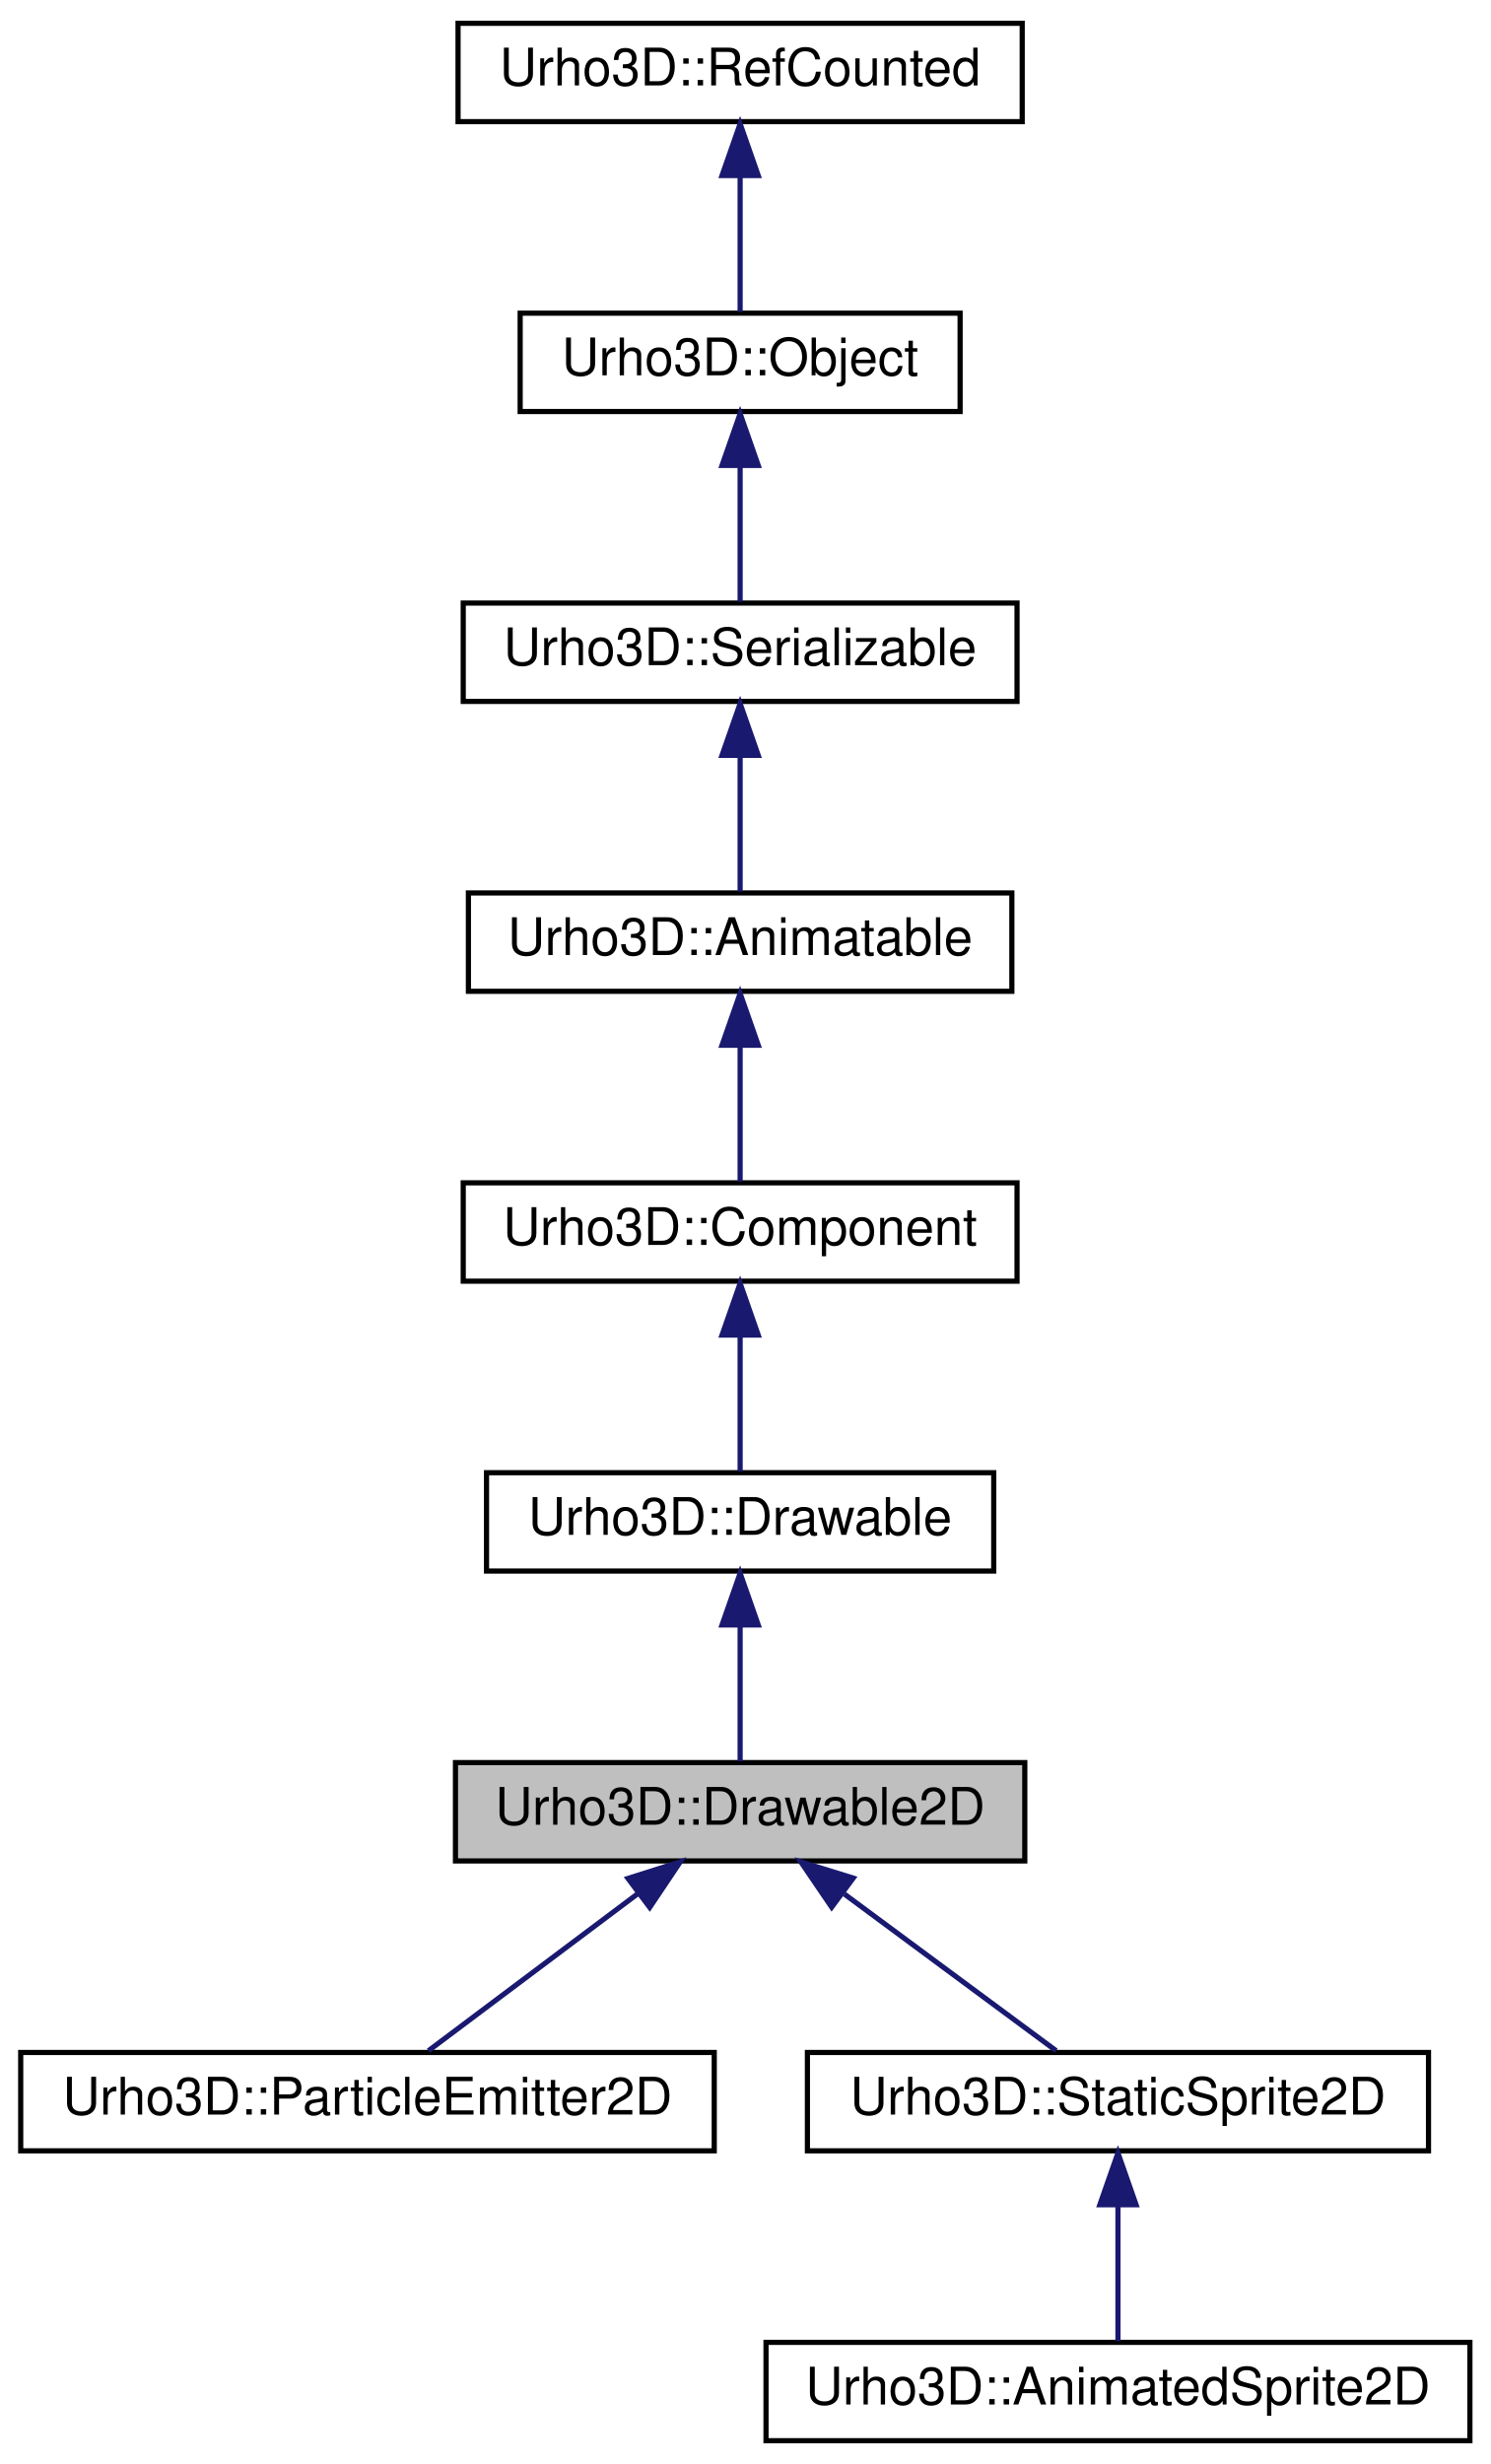
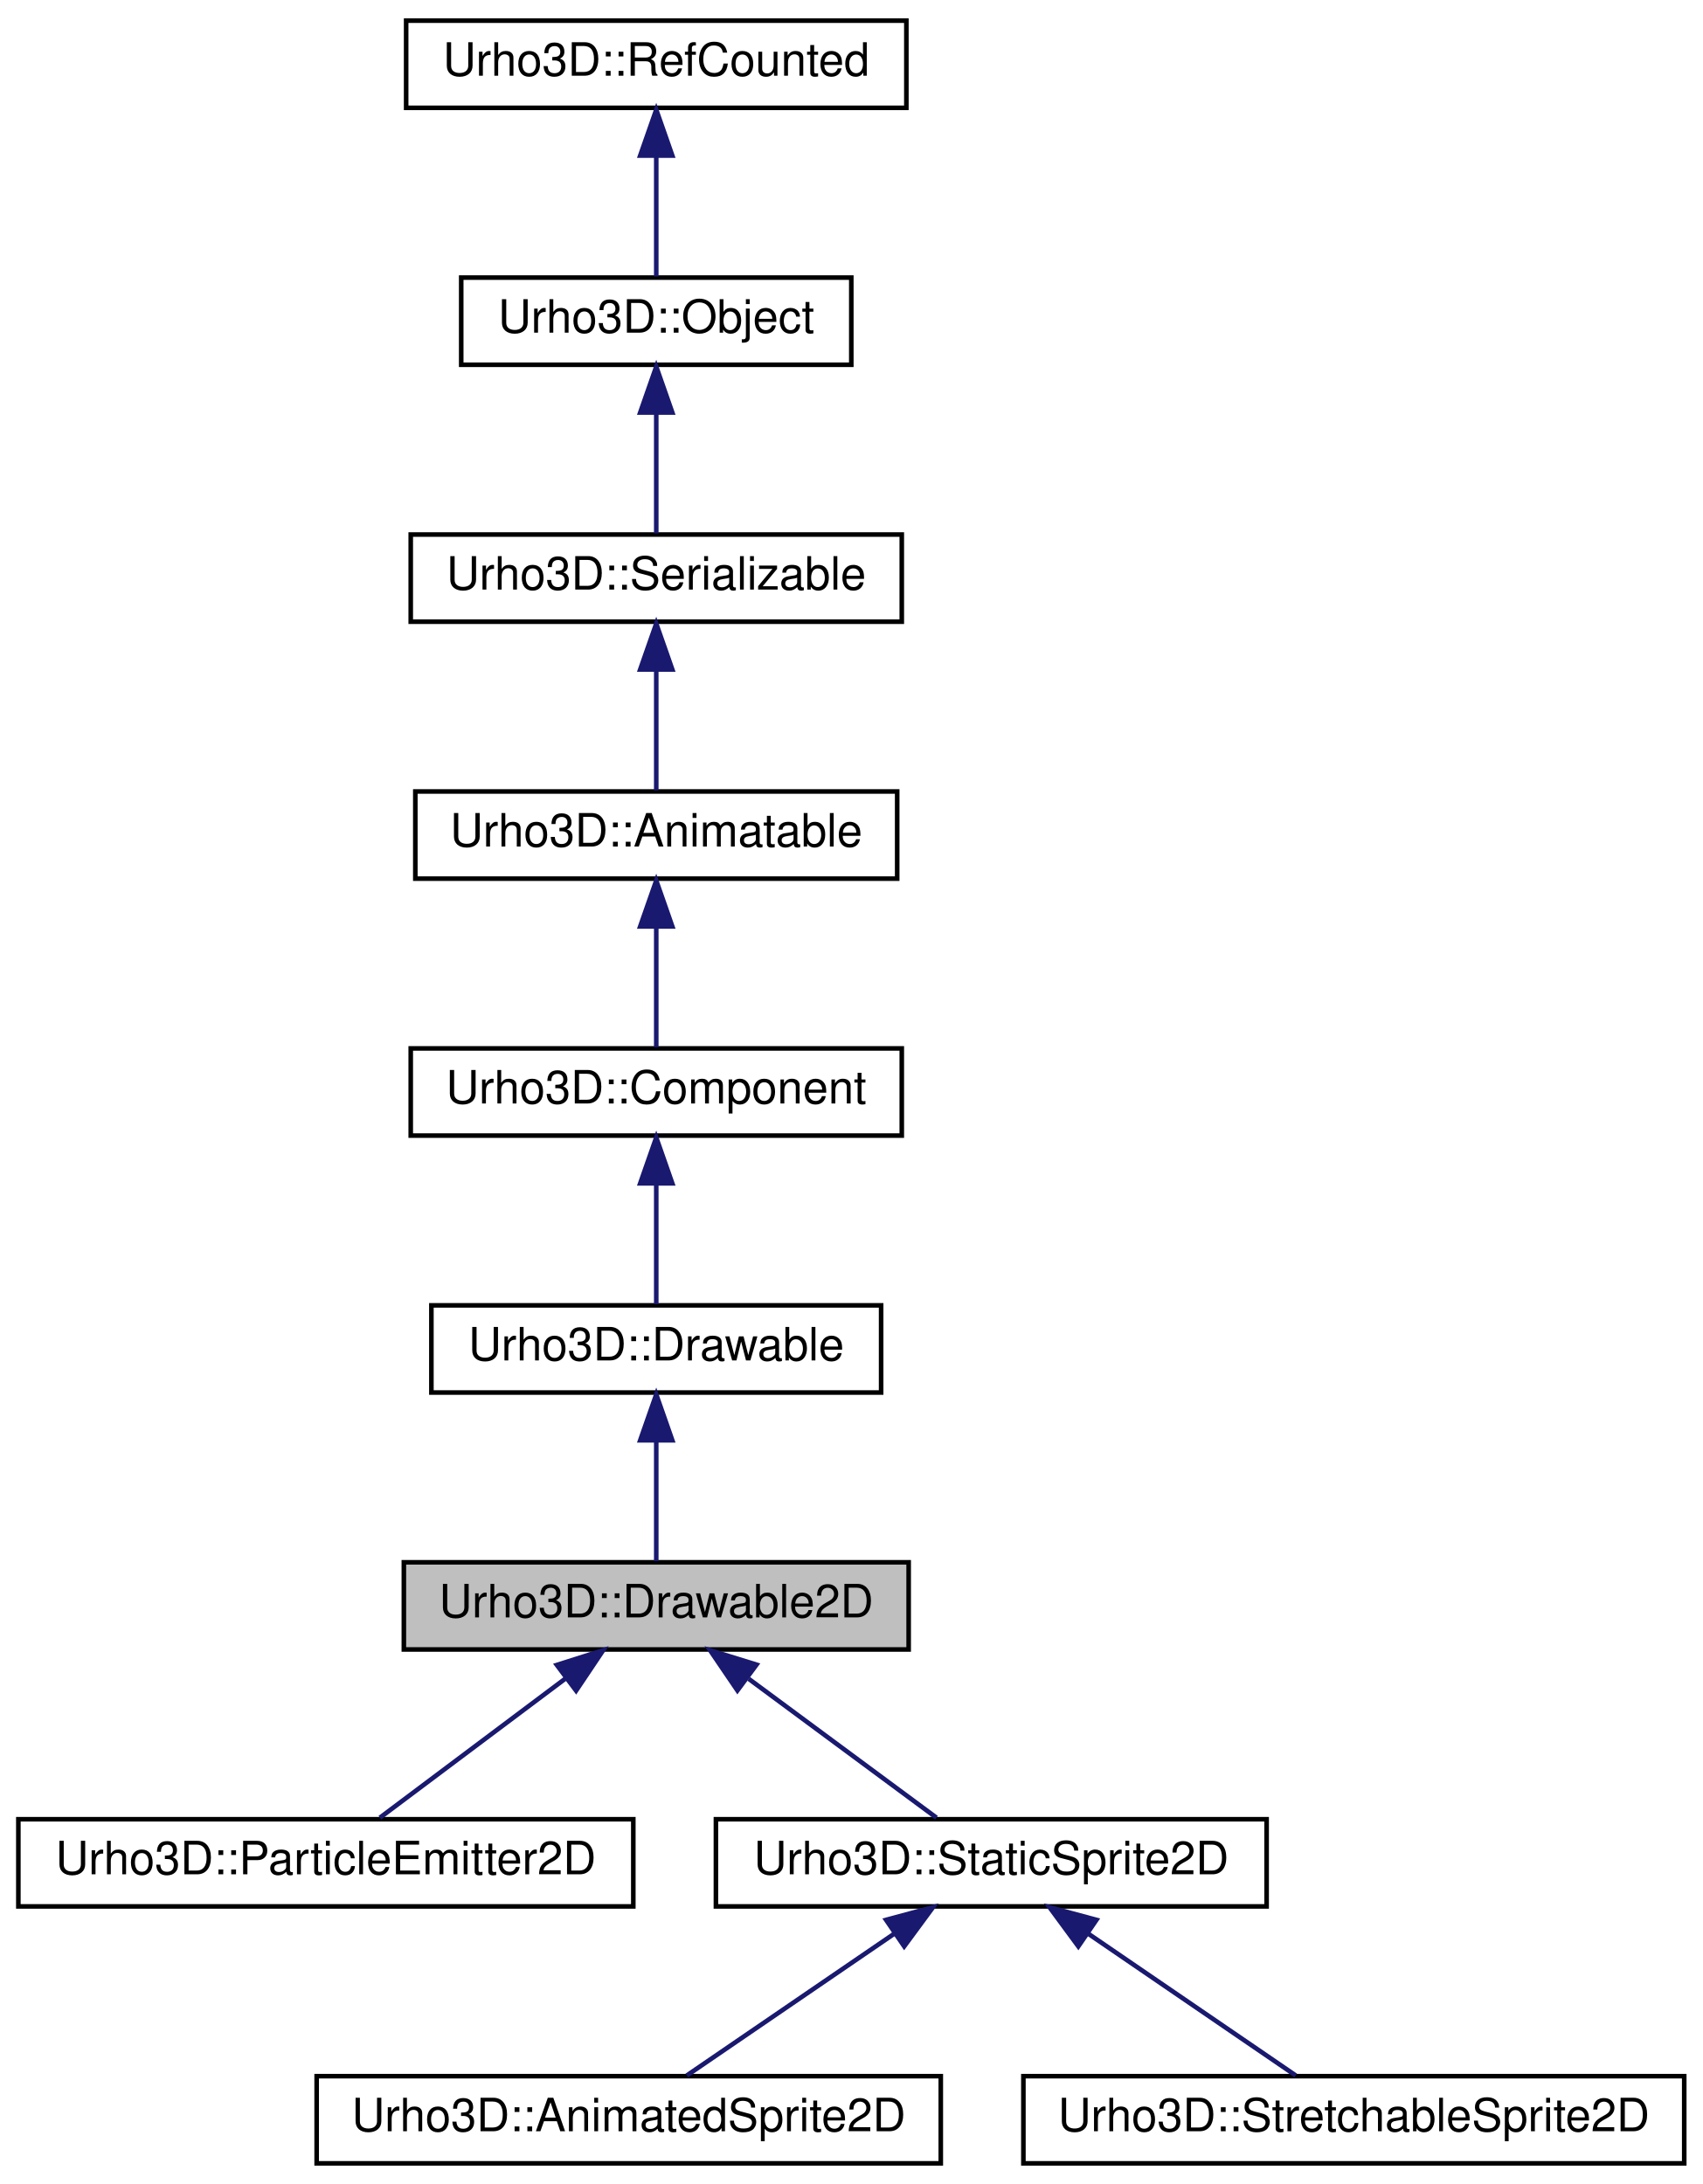
- <svg xmlns="http://www.w3.org/2000/svg" xmlns:xlink="http://www.w3.org/1999/xlink" width="288pt" height="476pt" viewBox="0.00 0.00 288.00 476.00">
+ <svg xmlns="http://www.w3.org/2000/svg" xmlns:xlink="http://www.w3.org/1999/xlink" width="371pt" height="476pt" viewBox="0.00 0.00 371.00 476.00">
  <g id="graph0" class="graph" transform="scale(1 1) rotate(0) translate(4 472)">
    <g id="node1" class="node">
      <polygon fill="#bfbfbf" stroke="black" points="84,-112.5 84,-131.5 194,-131.5 194,-112.5 84,-112.5" />
      <text text-anchor="middle" x="139" y="-119.5" font-family="Helvetica,sans-Serif" font-size="10.00">Urho3D::Drawable2D</text>
    </g>
    <g id="node8" class="node">
      <g id="a_node8">
        <a xlink:href="class_urho3_d_1_1_particle_emitter2_d.html" target="_top" xlink:title="2D particle emitter component. ">
          <polygon fill="none" stroke="black" points="0,-56.5 0,-75.5 134,-75.5 134,-56.5 0,-56.5" />
          <text text-anchor="middle" x="67" y="-63.5" font-family="Helvetica,sans-Serif" font-size="10.00">Urho3D::ParticleEmitter2D</text>
        </a>
      </g>
    </g>
    <g id="edge7" class="edge">
      <path fill="none" stroke="midnightblue" d="M119.134,-106.101C106.177,-96.382 89.703,-84.027 78.778,-75.834" />
      <polygon fill="midnightblue" stroke="midnightblue" points="117.332,-109.124 127.432,-112.324 121.532,-103.524 117.332,-109.124" />
    </g>
    <g id="node9" class="node">
      <g id="a_node9">
        <a xlink:href="class_urho3_d_1_1_static_sprite2_d.html" target="_top" xlink:title="Static sprite component. ">
          <polygon fill="none" stroke="black" points="152,-56.5 152,-75.5 272,-75.5 272,-56.5 152,-56.5" />
          <text text-anchor="middle" x="212" y="-63.5" font-family="Helvetica,sans-Serif" font-size="10.00">Urho3D::StaticSprite2D</text>
        </a>
      </g>
    </g>
    <g id="edge8" class="edge">
      <path fill="none" stroke="midnightblue" d="M159.142,-106.101C172.279,-96.382 188.982,-84.027 200.058,-75.834" />
      <polygon fill="midnightblue" stroke="midnightblue" points="156.687,-103.563 150.729,-112.324 160.85,-109.191 156.687,-103.563" />
    </g>
    <g id="node2" class="node">
      <g id="a_node2">
        <a xlink:href="class_urho3_d_1_1_drawable.html" target="_top" xlink:title="Base class for visible components. ">
          <polygon fill="none" stroke="black" points="90,-168.5 90,-187.5 188,-187.5 188,-168.5 90,-168.5" />
          <text text-anchor="middle" x="139" y="-175.5" font-family="Helvetica,sans-Serif" font-size="10.00">Urho3D::Drawable</text>
        </a>
      </g>
    </g>
    <g id="edge1" class="edge">
      <path fill="none" stroke="midnightblue" d="M139,-157.805C139,-148.91 139,-138.78 139,-131.751" />
      <polygon fill="midnightblue" stroke="midnightblue" points="135.5,-158.083 139,-168.083 142.5,-158.083 135.5,-158.083" />
    </g>
    <g id="node3" class="node">
      <g id="a_node3">
        <a xlink:href="class_urho3_d_1_1_component.html" target="_top" xlink:title="Base class for components. Components can be created to scene nodes. ">
          <polygon fill="none" stroke="black" points="85.5,-224.5 85.5,-243.5 192.5,-243.5 192.5,-224.5 85.5,-224.5" />
          <text text-anchor="middle" x="139" y="-231.5" font-family="Helvetica,sans-Serif" font-size="10.00">Urho3D::Component</text>
        </a>
      </g>
    </g>
    <g id="edge2" class="edge">
      <path fill="none" stroke="midnightblue" d="M139,-213.805C139,-204.91 139,-194.78 139,-187.751" />
      <polygon fill="midnightblue" stroke="midnightblue" points="135.5,-214.083 139,-224.083 142.5,-214.083 135.5,-214.083" />
    </g>
    <g id="node4" class="node">
      <g id="a_node4">
        <a xlink:href="class_urho3_d_1_1_animatable.html" target="_top" xlink:title="Base class for animatable object, an animatable object can be set animation on it's attributes...">
          <polygon fill="none" stroke="black" points="86.5,-280.5 86.5,-299.5 191.5,-299.5 191.5,-280.5 86.5,-280.5" />
          <text text-anchor="middle" x="139" y="-287.5" font-family="Helvetica,sans-Serif" font-size="10.00">Urho3D::Animatable</text>
        </a>
      </g>
    </g>
    <g id="edge3" class="edge">
      <path fill="none" stroke="midnightblue" d="M139,-269.805C139,-260.91 139,-250.78 139,-243.751" />
      <polygon fill="midnightblue" stroke="midnightblue" points="135.5,-270.083 139,-280.083 142.5,-270.083 135.5,-270.083" />
    </g>
    <g id="node5" class="node">
      <g id="a_node5">
        <a xlink:href="class_urho3_d_1_1_serializable.html" target="_top" xlink:title="Base class for objects with automatic serialization through attributes. ">
          <polygon fill="none" stroke="black" points="85.5,-336.5 85.5,-355.5 192.5,-355.5 192.5,-336.5 85.5,-336.5" />
          <text text-anchor="middle" x="139" y="-343.5" font-family="Helvetica,sans-Serif" font-size="10.00">Urho3D::Serializable</text>
        </a>
      </g>
    </g>
    <g id="edge4" class="edge">
      <path fill="none" stroke="midnightblue" d="M139,-325.805C139,-316.91 139,-306.78 139,-299.751" />
      <polygon fill="midnightblue" stroke="midnightblue" points="135.5,-326.083 139,-336.083 142.5,-326.083 135.5,-326.083" />
    </g>
    <g id="node6" class="node">
      <g id="a_node6">
        <a xlink:href="class_urho3_d_1_1_object.html" target="_top" xlink:title="Base class for objects with type identification, subsystem access and event sending/receiving capabil...">
          <polygon fill="none" stroke="black" points="96.5,-392.5 96.5,-411.5 181.5,-411.5 181.5,-392.5 96.5,-392.5" />
          <text text-anchor="middle" x="139" y="-399.5" font-family="Helvetica,sans-Serif" font-size="10.00">Urho3D::Object</text>
        </a>
      </g>
    </g>
    <g id="edge5" class="edge">
      <path fill="none" stroke="midnightblue" d="M139,-381.805C139,-372.91 139,-362.78 139,-355.751" />
      <polygon fill="midnightblue" stroke="midnightblue" points="135.5,-382.083 139,-392.083 142.5,-382.083 135.5,-382.083" />
    </g>
    <g id="node7" class="node">
      <g id="a_node7">
        <a xlink:href="class_urho3_d_1_1_ref_counted.html" target="_top" xlink:title="Base class for intrusively reference-counted objects. These are noncopyable and non-assignable. ">
          <polygon fill="none" stroke="black" points="84.5,-448.5 84.5,-467.5 193.5,-467.5 193.5,-448.5 84.5,-448.5" />
          <text text-anchor="middle" x="139" y="-455.5" font-family="Helvetica,sans-Serif" font-size="10.00">Urho3D::RefCounted</text>
        </a>
      </g>
    </g>
    <g id="edge6" class="edge">
      <path fill="none" stroke="midnightblue" d="M139,-437.805C139,-428.91 139,-418.78 139,-411.751" />
      <polygon fill="midnightblue" stroke="midnightblue" points="135.5,-438.083 139,-448.083 142.5,-438.083 135.5,-438.083" />
    </g>
    <g id="node10" class="node">
      <g id="a_node10">
        <a xlink:href="class_urho3_d_1_1_animated_sprite2_d.html" target="_top" xlink:title="Animated sprite component, it uses to play animation created by Spine (http://www.esotericsoftware.com) and Spriter (http://www.brashmonkey.com/). ">
-           <polygon fill="none" stroke="black" points="144,-0.5 144,-19.5 280,-19.5 280,-0.5 144,-0.5" />
-           <text text-anchor="middle" x="212" y="-7.5" font-family="Helvetica,sans-Serif" font-size="10.00">Urho3D::AnimatedSprite2D</text>
+           <polygon fill="none" stroke="black" points="65,-0.5 65,-19.5 201,-19.5 201,-0.5 65,-0.5" />
+           <text text-anchor="middle" x="133" y="-7.5" font-family="Helvetica,sans-Serif" font-size="10.00">Urho3D::AnimatedSprite2D</text>
        </a>
      </g>
    </g>
    <g id="edge9" class="edge">
-       <path fill="none" stroke="midnightblue" d="M212,-45.804C212,-36.91 212,-26.78 212,-19.751" />
-       <polygon fill="midnightblue" stroke="midnightblue" points="208.5,-46.083 212,-56.083 215.5,-46.083 208.5,-46.083" />
+       <path fill="none" stroke="midnightblue" d="M190.966,-50.622C176.534,-40.757 157.859,-27.992 145.661,-19.654" />
+       <polygon fill="midnightblue" stroke="midnightblue" points="189.077,-53.57 199.307,-56.324 193.027,-47.791 189.077,-53.57" />
+     </g>
+     <g id="node11" class="node">
+       <g id="a_node11">
+         <a xlink:href="class_urho3_d_1_1_stretchable_sprite2_d.html" target="_top" xlink:title="Stretchable sprite component. ">
+           <polygon fill="none" stroke="black" points="219,-0.5 219,-19.5 363,-19.5 363,-0.5 219,-0.5" />
+           <text text-anchor="middle" x="291" y="-7.5" font-family="Helvetica,sans-Serif" font-size="10.00">Urho3D::StretchableSprite2D</text>
+         </a>
+       </g>
+     </g>
+     <g id="edge10" class="edge">
+       <path fill="none" stroke="midnightblue" d="M233.034,-50.622C247.466,-40.757 266.141,-27.992 278.339,-19.654" />
+       <polygon fill="midnightblue" stroke="midnightblue" points="230.973,-47.791 224.693,-56.324 234.923,-53.57 230.973,-47.791" />
    </g>
  </g>
</svg>
